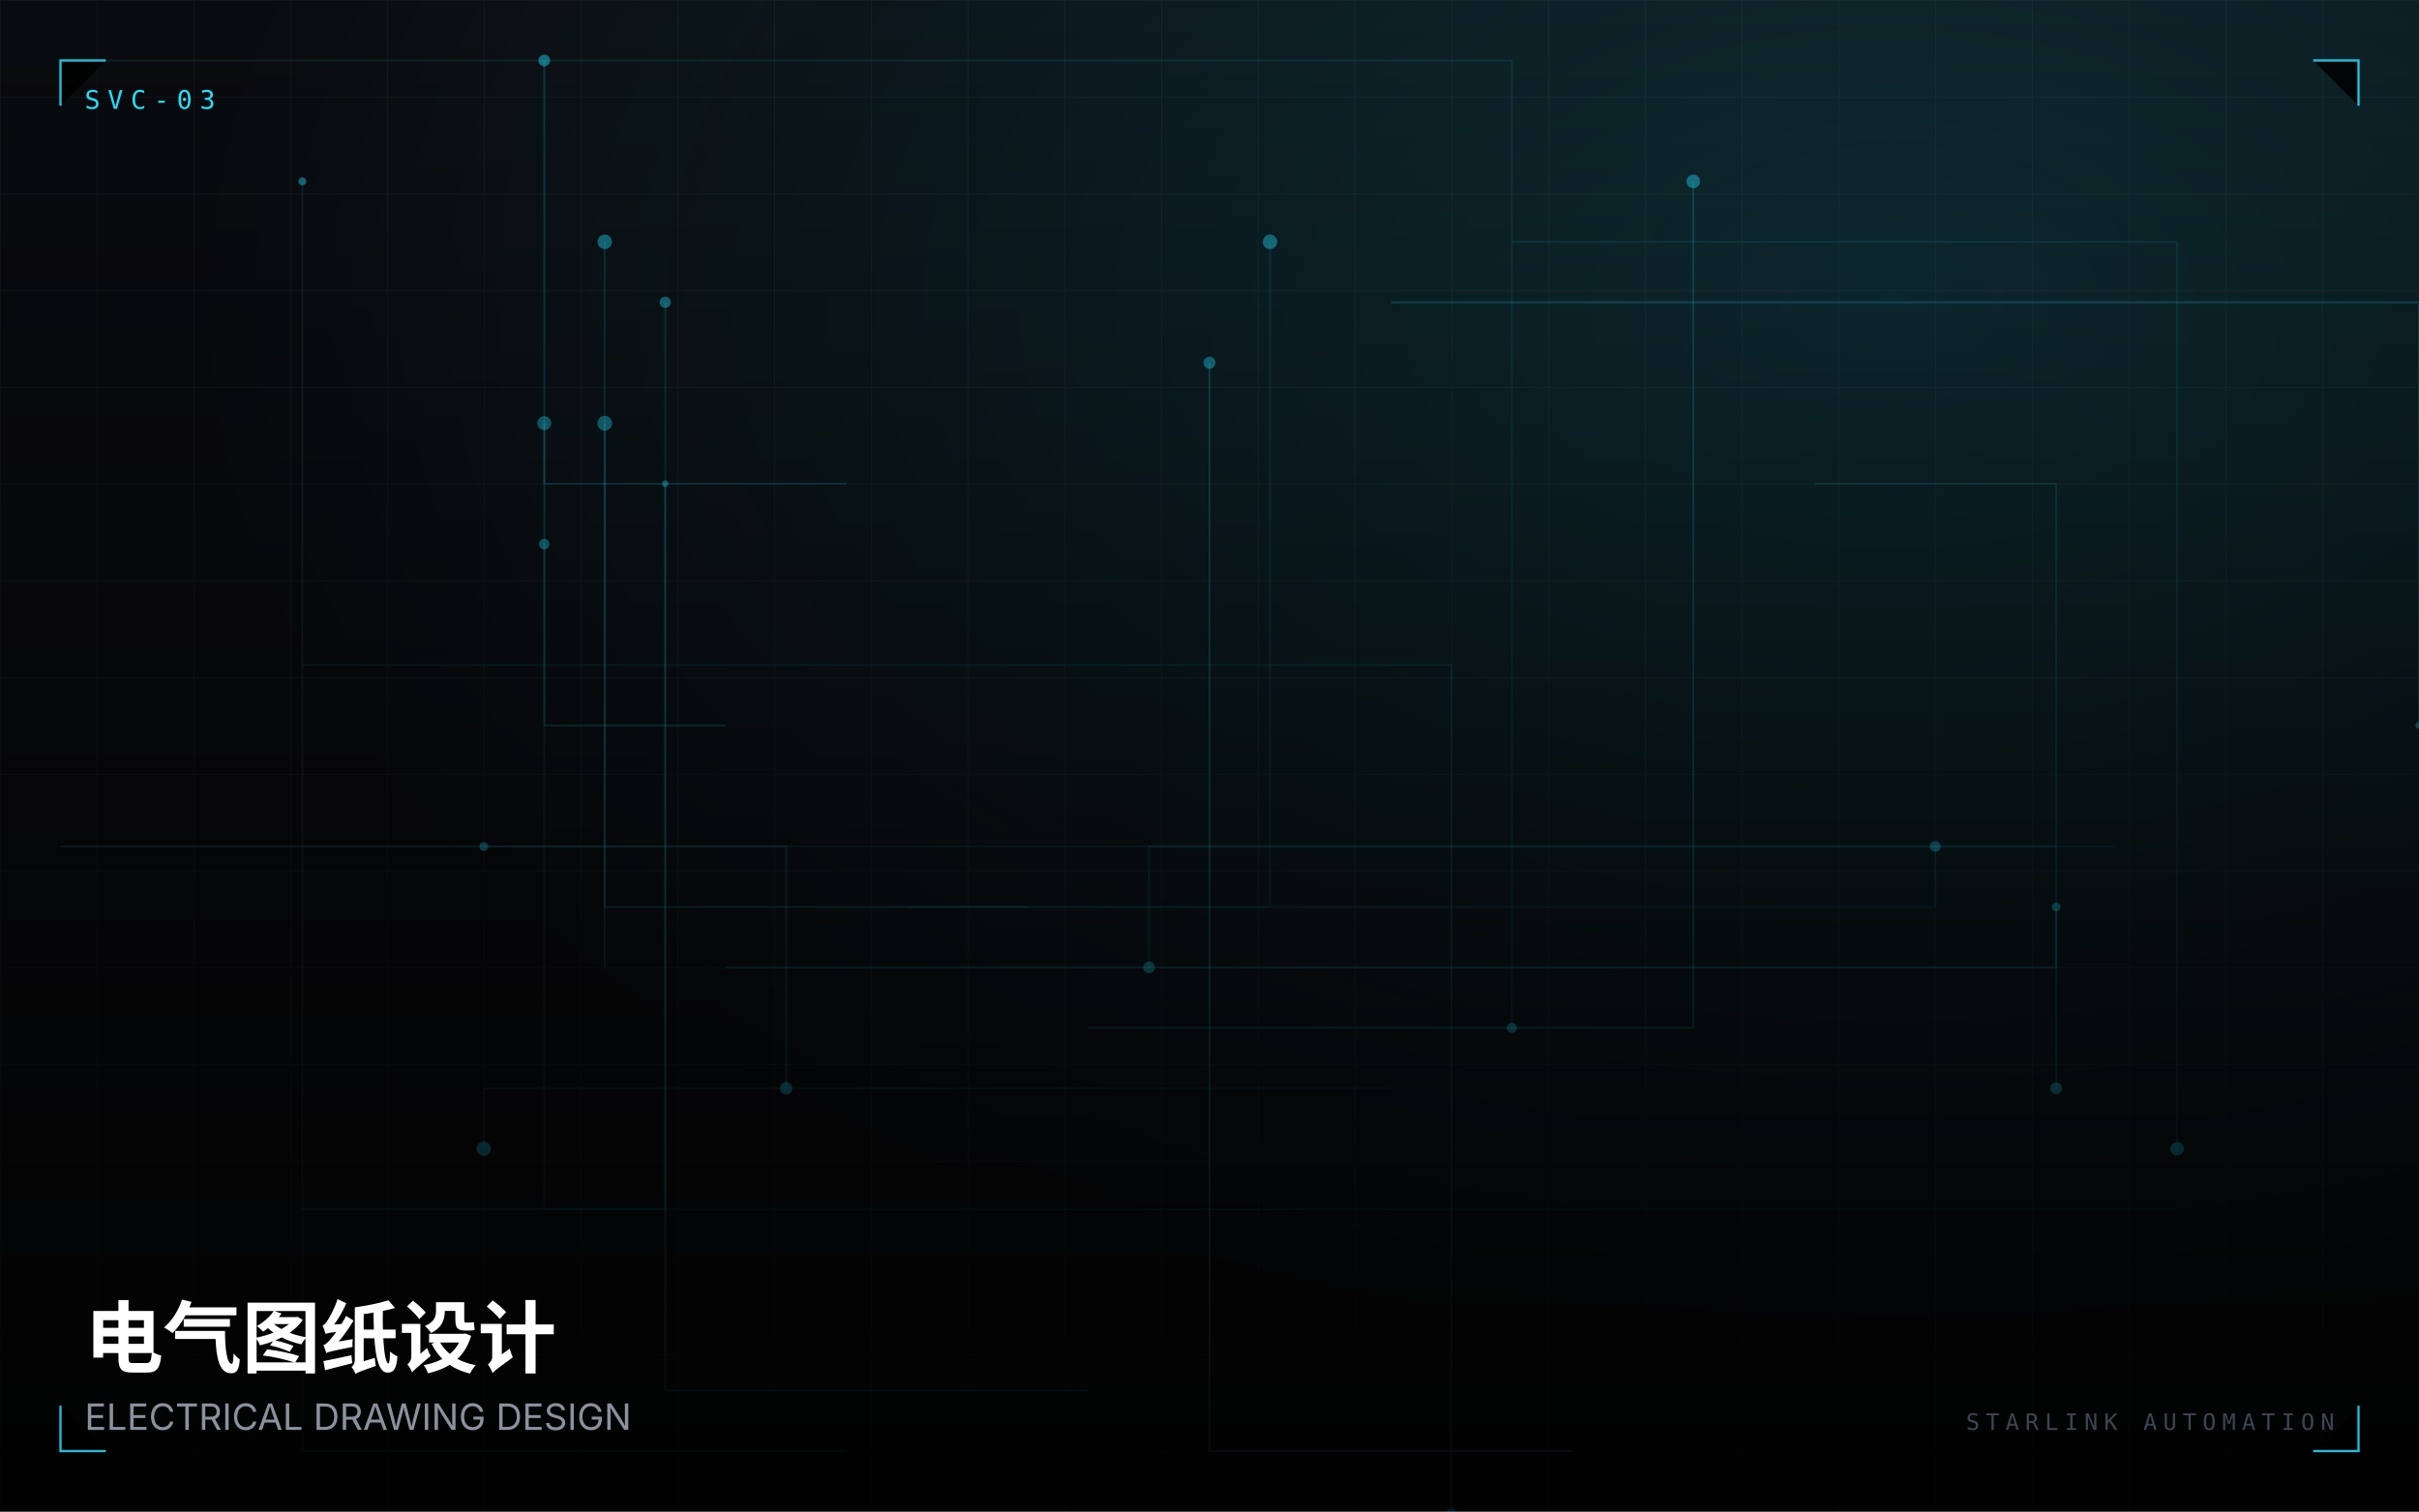
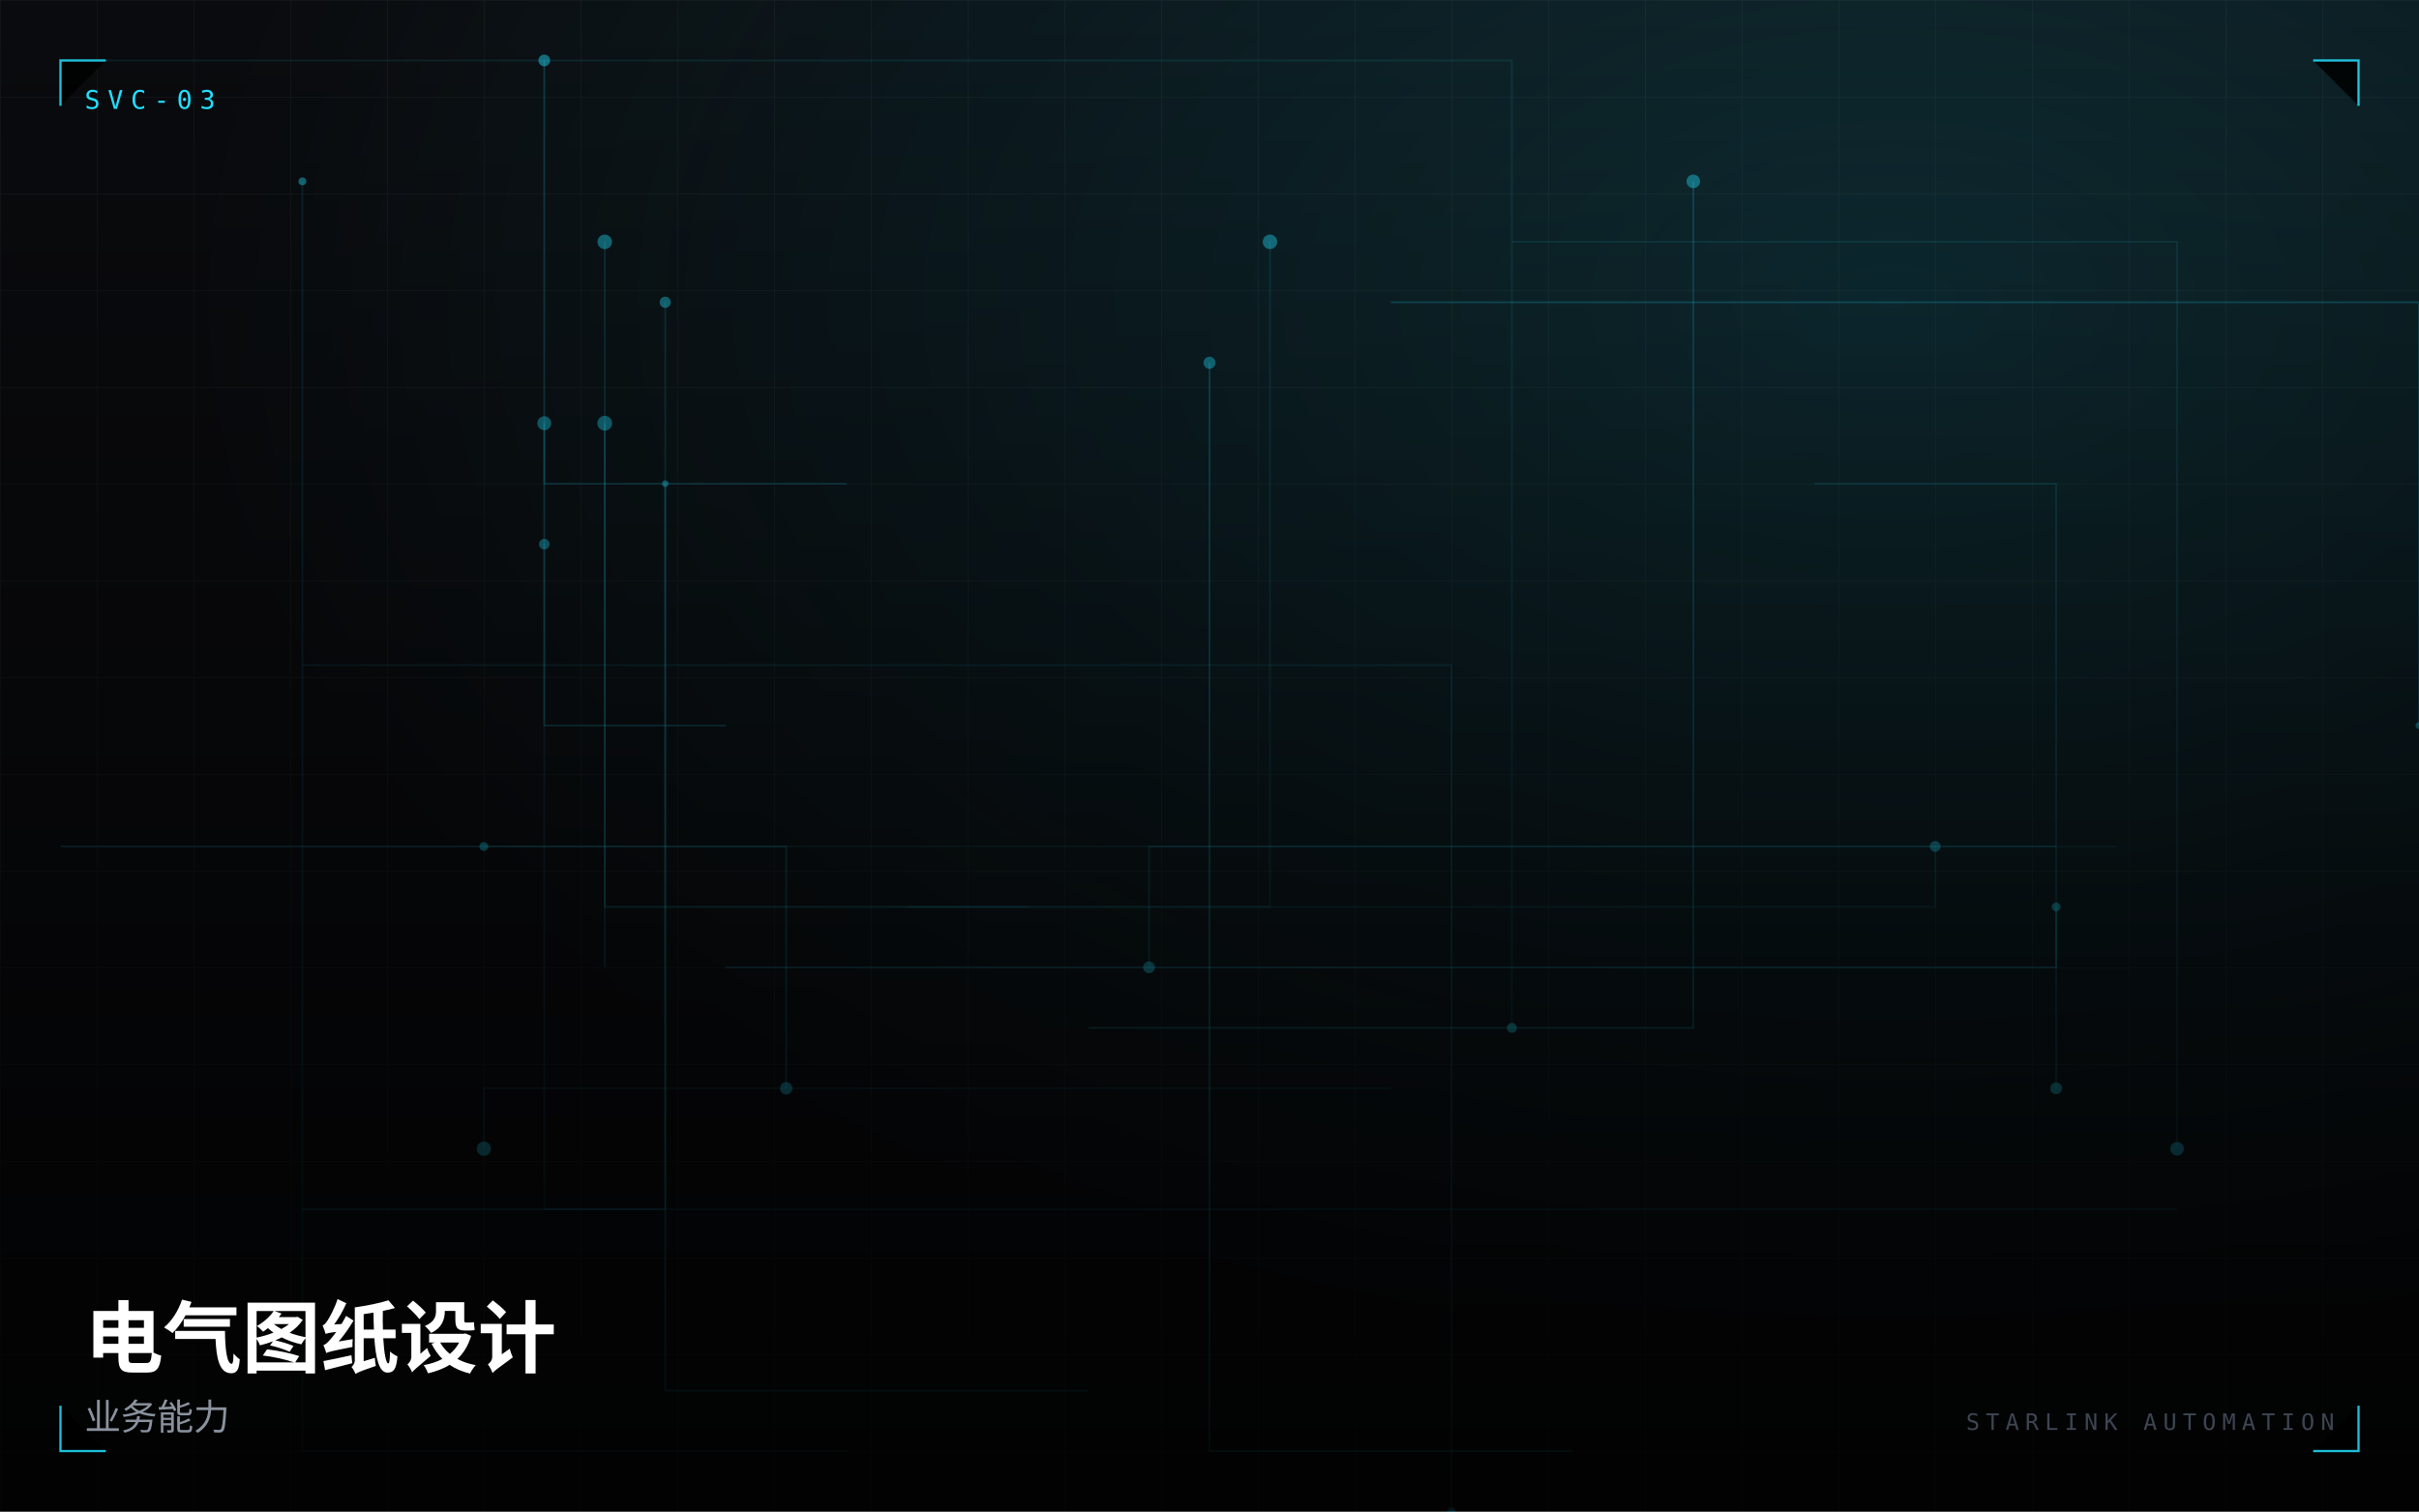
<svg xmlns="http://www.w3.org/2000/svg" width="1600" height="1000" viewBox="0 0 1600 1000" role="img" aria-label="电气图纸设计">
  <defs>
    <pattern id="g" width="64" height="64" patternUnits="userSpaceOnUse">
      <path d="M64 0H0V64" fill="none" stroke="rgba(255,255,255,0.05)" stroke-width="1" />
    </pattern>
    <linearGradient id="v" x1="0" y1="0" x2="0" y2="1">
      <stop offset="0%" stop-color="#000000" stop-opacity="0" />
      <stop offset="100%" stop-color="#000000" stop-opacity="0.82" />
    </linearGradient>
    <radialGradient id="glow" cx="0.78" cy="0.2" r="0.7">
      <stop offset="0%" stop-color="#22e0ff" stop-opacity="0.16" />
      <stop offset="100%" stop-color="#22e0ff" stop-opacity="0" />
    </radialGradient>
  </defs>
  <rect width="1600" height="1000" fill="#0a0b0e" />
  <rect width="1600" height="1000" fill="url(#g)" />
  <rect width="1600" height="1000" fill="url(#glow)" />
  <path d="M1000 160 H1440 V760" fill="none" stroke="rgba(34,224,255,0.11)" stroke-width="1.2" />
  <circle cx="1440" cy="760" r="4.5" fill="rgba(34,224,255,0.45)" />
  <path d="M400 640 H400 V160" fill="none" stroke="rgba(34,224,255,0.15)" stroke-width="1.2" />
  <circle cx="400" cy="160" r="4.8" fill="rgba(34,224,255,0.45)" />
  <path d="M680 600 H1280 V560" fill="none" stroke="rgba(34,224,255,0.11)" stroke-width="1.2" />
  <circle cx="1280" cy="560" r="3.6" fill="rgba(34,224,255,0.45)" />
  <path d="M920 200 H1600 V480" fill="none" stroke="rgba(34,224,255,0.24)" stroke-width="1.2" />
  <circle cx="1600" cy="480" r="2.3" fill="rgba(34,224,255,0.45)" />
  <path d="M1040 960 H800 V240" fill="none" stroke="rgba(34,224,255,0.23)" stroke-width="1.2" />
  <circle cx="800" cy="240" r="4.0" fill="rgba(34,224,255,0.45)" />
  <path d="M200 440 H960 V1000" fill="none" stroke="rgba(34,224,255,0.11)" stroke-width="1.2" />
  <circle cx="960" cy="1000" r="2.7" fill="rgba(34,224,255,0.45)" />
  <path d="M1440 800 H360 V360" fill="none" stroke="rgba(34,224,255,0.11)" stroke-width="1.2" />
  <circle cx="360" cy="360" r="3.5" fill="rgba(34,224,255,0.45)" />
  <path d="M480 480 H360 V280" fill="none" stroke="rgba(34,224,255,0.22)" stroke-width="1.2" />
  <circle cx="360" cy="280" r="4.6" fill="rgba(34,224,255,0.45)" />
  <path d="M1200 320 H1360 V720" fill="none" stroke="rgba(34,224,255,0.15)" stroke-width="1.2" />
  <circle cx="1360" cy="720" r="3.9" fill="rgba(34,224,255,0.45)" />
  <path d="M600 600 H840 V160" fill="none" stroke="rgba(34,224,255,0.11)" stroke-width="1.2" />
  <circle cx="840" cy="160" r="4.8" fill="rgba(34,224,255,0.45)" />
  <path d="M720 680 H1120 V120" fill="none" stroke="rgba(34,224,255,0.20)" stroke-width="1.2" />
  <circle cx="1120" cy="120" r="4.5" fill="rgba(34,224,255,0.45)" />
  <path d="M680 600 H400 V280" fill="none" stroke="rgba(34,224,255,0.21)" stroke-width="1.2" />
  <circle cx="400" cy="280" r="4.9" fill="rgba(34,224,255,0.45)" />
  <path d="M560 960 H200 V120" fill="none" stroke="rgba(34,224,255,0.10)" stroke-width="1.2" />
  <circle cx="200" cy="120" r="2.6" fill="rgba(34,224,255,0.45)" />
  <path d="M1360 560 H760 V640" fill="none" stroke="rgba(34,224,255,0.16)" stroke-width="1.2" />
  <circle cx="760" cy="640" r="3.9" fill="rgba(34,224,255,0.45)" />
  <path d="M920 720 H320 V760" fill="none" stroke="rgba(34,224,255,0.09)" stroke-width="1.2" />
  <circle cx="320" cy="760" r="4.7" fill="rgba(34,224,255,0.45)" />
  <path d="M40 40 H1000 V680" fill="none" stroke="rgba(34,224,255,0.10)" stroke-width="1.2" />
  <circle cx="1000" cy="680" r="3.3" fill="rgba(34,224,255,0.45)" />
  <path d="M720 920 H440 V320" fill="none" stroke="rgba(34,224,255,0.22)" stroke-width="1.2" />
  <circle cx="440" cy="320" r="2.2" fill="rgba(34,224,255,0.45)" />
  <path d="M200 800 H440 V200" fill="none" stroke="rgba(34,224,255,0.15)" stroke-width="1.2" />
  <circle cx="440" cy="200" r="3.7" fill="rgba(34,224,255,0.45)" />
  <path d="M1400 560 H320 V560" fill="none" stroke="rgba(34,224,255,0.09)" stroke-width="1.2" />
  <circle cx="320" cy="560" r="2.9" fill="rgba(34,224,255,0.45)" />
  <path d="M40 560 H520 V720" fill="none" stroke="rgba(34,224,255,0.18)" stroke-width="1.2" />
  <circle cx="520" cy="720" r="4.1" fill="rgba(34,224,255,0.45)" />
  <path d="M480 640 H1360 V600" fill="none" stroke="rgba(34,224,255,0.20)" stroke-width="1.2" />
  <circle cx="1360" cy="600" r="2.9" fill="rgba(34,224,255,0.45)" />
  <path d="M560 320 H360 V40" fill="none" stroke="rgba(34,224,255,0.20)" stroke-width="1.2" />
  <circle cx="360" cy="40" r="3.9" fill="rgba(34,224,255,0.45)" />
  <rect width="1600" height="1000" fill="url(#v)" />
  <g stroke="#22e0ff" stroke-width="1.5" opacity="0.85">
    <path d="M40 70V40H70" />
    <path d="M1530 40H1560V70" />
    <path d="M40 930V960H70" />
    <path d="M1530 960H1560V930" />
  </g>
  <text x="56" y="72" font-family="ui-monospace,SFMono-Regular,Menlo,monospace" font-size="17" letter-spacing="5" fill="#22e0ff">SVC-03</text>
  <text x="56" y="904" font-family="-apple-system,'PingFang SC','Microsoft YaHei',sans-serif" font-size="52" font-weight="600" fill="#ffffff">电气图纸设计</text>
-   <text x="56" y="946" font-family="-apple-system,'PingFang SC','Microsoft YaHei',sans-serif" font-size="24" fill="#8a929e">ELECTRICAL DRAWING DESIGN</text>
+   <text x="56" y="946" font-family="-apple-system,'PingFang SC','Microsoft YaHei',sans-serif" font-size="24" fill="#8a929e">业务能力</text>
  <text x="1544" y="946" text-anchor="end" font-family="ui-monospace,SFMono-Regular,Menlo,monospace" font-size="15" letter-spacing="4" fill="#3d4552">STARLINK AUTOMATION</text>
</svg>
